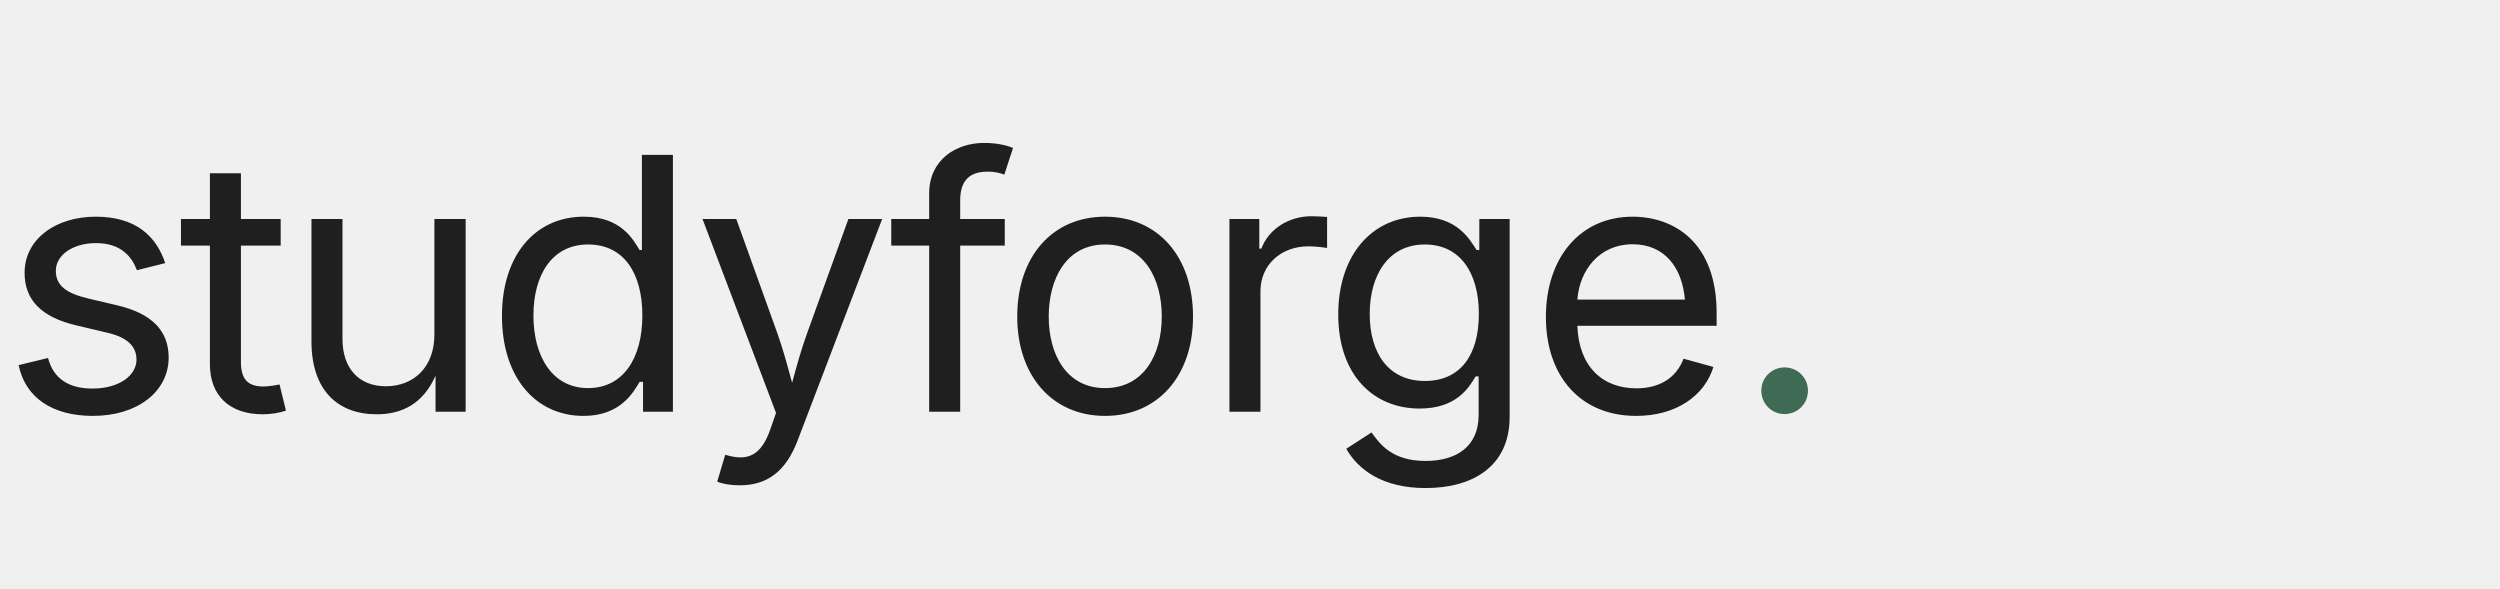
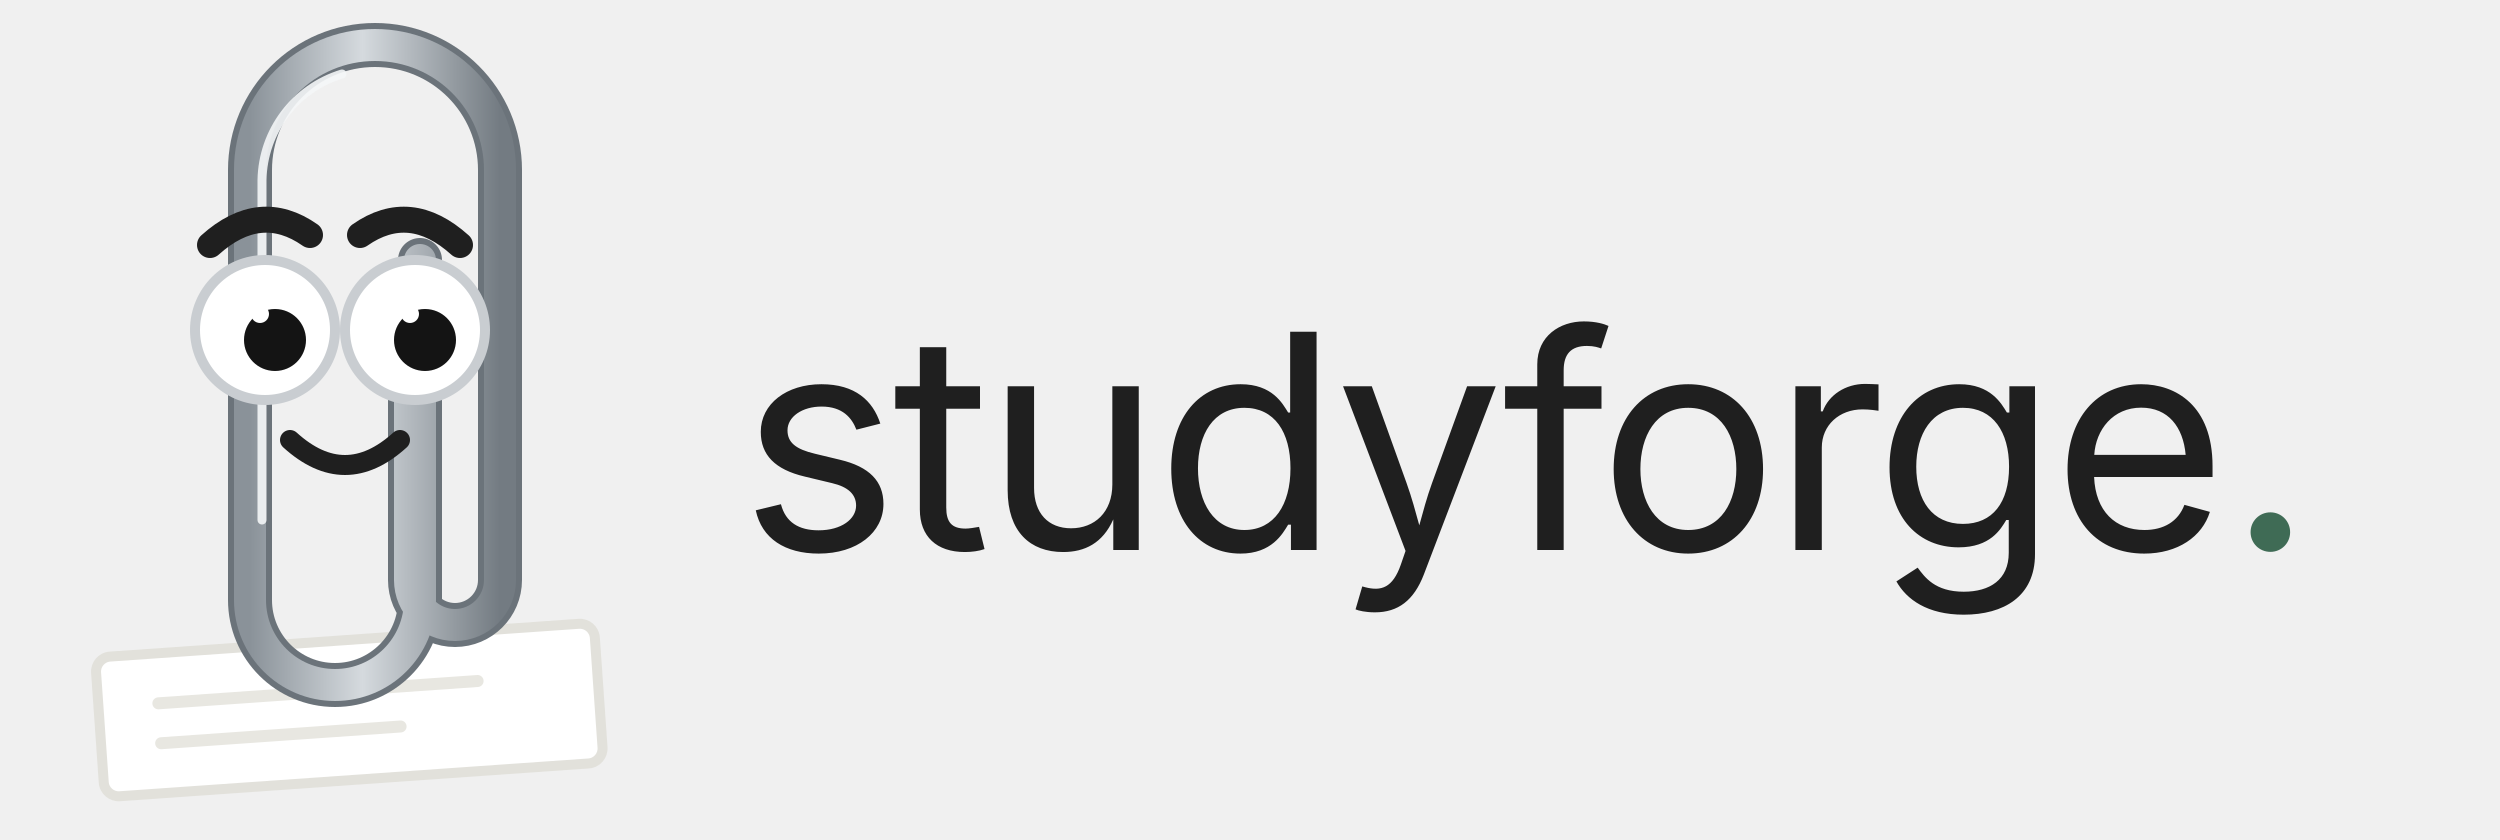
- <svg xmlns="http://www.w3.org/2000/svg" width="170" height="40" viewBox="0 0 170 40">
-   <text x="0" y="28" font-family="Inter, system-ui, sans-serif" font-size="24" font-weight="400" letter-spacing="-0.6" fill="#1F1F1F">studyforge<tspan fill="#3F6B55">.</tspan>
+ <svg xmlns="http://www.w3.org/2000/svg" width="250" height="84" viewBox="0 0 250 84">
+   <style>
+     .clip { animation: sway 3.4s ease-in-out infinite; transform-origin: 34px 66px; }
+     @keyframes sway { 0%, 100% { transform: rotate(-9deg); } 50% { transform: rotate(-2deg); } }
+     .pupil { animation: look 5s ease-in-out infinite; }
+     @keyframes look { 0%, 35%, 100% { transform: translate(0, 0); } 45%, 60% { transform: translate(2.4px, 0.4px); }
+                       70%, 85% { transform: translate(-2.4px, 0.4px); } }
+     .eye { animation: blink 4.8s infinite; transform-box: fill-box; transform-origin: center; }
+     @keyframes blink { 0%, 93%, 100% { transform: scaleY(1); } 96% { transform: scaleY(0.12); } }
+     .brow { animation: brow 4.8s ease-in-out infinite; }
+     @keyframes brow { 0%, 20%, 40%, 100% { transform: translateY(0); } 28% { transform: translateY(-3px); } }
+     .smile { animation: grin 4.8s ease-in-out infinite; transform-box: fill-box; transform-origin: center top; }
+     @keyframes grin { 0%, 20%, 40%, 100% { transform: scale(1); } 28% { transform: scale(1.15, 1.3); } }
+   </style>
+   <g transform="translate(0 2)">
+     <defs>
+       <linearGradient id="steel" x1="0" y1="0" x2="1" y2="0">
+         <stop offset="0" stop-color="#8A9299" />
+         <stop offset=".45" stop-color="#D5DADE" />
+         <stop offset="1" stop-color="#737B82" />
+       </linearGradient>
+     </defs>
+     <g transform="rotate(-4 35 70)">
+       <rect x="10" y="62" width="50" height="14" rx="1.5" fill="#FFFFFF" stroke="#E2E1DB" />
+       <path d="M16 67 H48 M16 71 H40" stroke="#E8E7E1" stroke-width="1.2" stroke-linecap="round" />
+     </g>
+     <g class="clip">
+       <path d="M42 24 V58 a8.5 8.5 0 0 1 -17 0 V15 a12.5 12.5 0 0 1 25 0 V56 a4.5 4.5 0 0 1 -9 0 V28" fill="none" stroke="#6B737A" stroke-width="4.4" stroke-linecap="round" stroke-linejoin="round" />
+       <path d="M42 24 V58 a8.5 8.5 0 0 1 -17 0 V15 a12.5 12.5 0 0 1 25 0 V56 a4.5 4.5 0 0 1 -9 0 V28" fill="none" stroke="url(#steel)" stroke-width="3.2" stroke-linecap="round" stroke-linejoin="round" />
+       <path d="M26.2 50 V16 a11.3 11.3 0 0 1 8 -10.6" fill="none" stroke="#F4F6F7" stroke-width="0.9" stroke-linecap="round" opacity=".9" />
+       <g class="brow" stroke="#1F1F1F" stroke-width="2.6" stroke-linecap="round" fill="none">
+         <path d="M21 22.5 q5 -4.5 10 -1" />
+         <path d="M36 21.5 q5 -3.5 10 1" />
+       </g>
+       <path class="smile" d="M29 42 q5.5 5 11 0" fill="none" stroke="#1F1F1F" stroke-width="2" stroke-linecap="round" />
+       <g class="eye">
+         <circle cx="26.5" cy="31" r="7" fill="#FFFFFF" stroke="#C9CDD1" stroke-width="1" />
+         <circle cx="41.5" cy="31" r="7" fill="#FFFFFF" stroke="#C9CDD1" stroke-width="1" />
+         <g class="pupil" fill="#141414">
+           <circle cx="27.5" cy="32" r="3.1" />
+           <circle cx="42.5" cy="32" r="3.1" />
+         </g>
+         <circle cx="26" cy="29.4" r="0.9" fill="#FFFFFF" />
+         <circle cx="41" cy="29.4" r="0.9" fill="#FFFFFF" />
+       </g>
+     </g>
+   </g>
+   <text x="74" y="55" font-family="Inter, system-ui, sans-serif" font-size="30" font-weight="400" letter-spacing="-0.6" fill="#1F1F1F">studyforge<tspan fill="#3F6B55">.</tspan>
  </text>
</svg>
